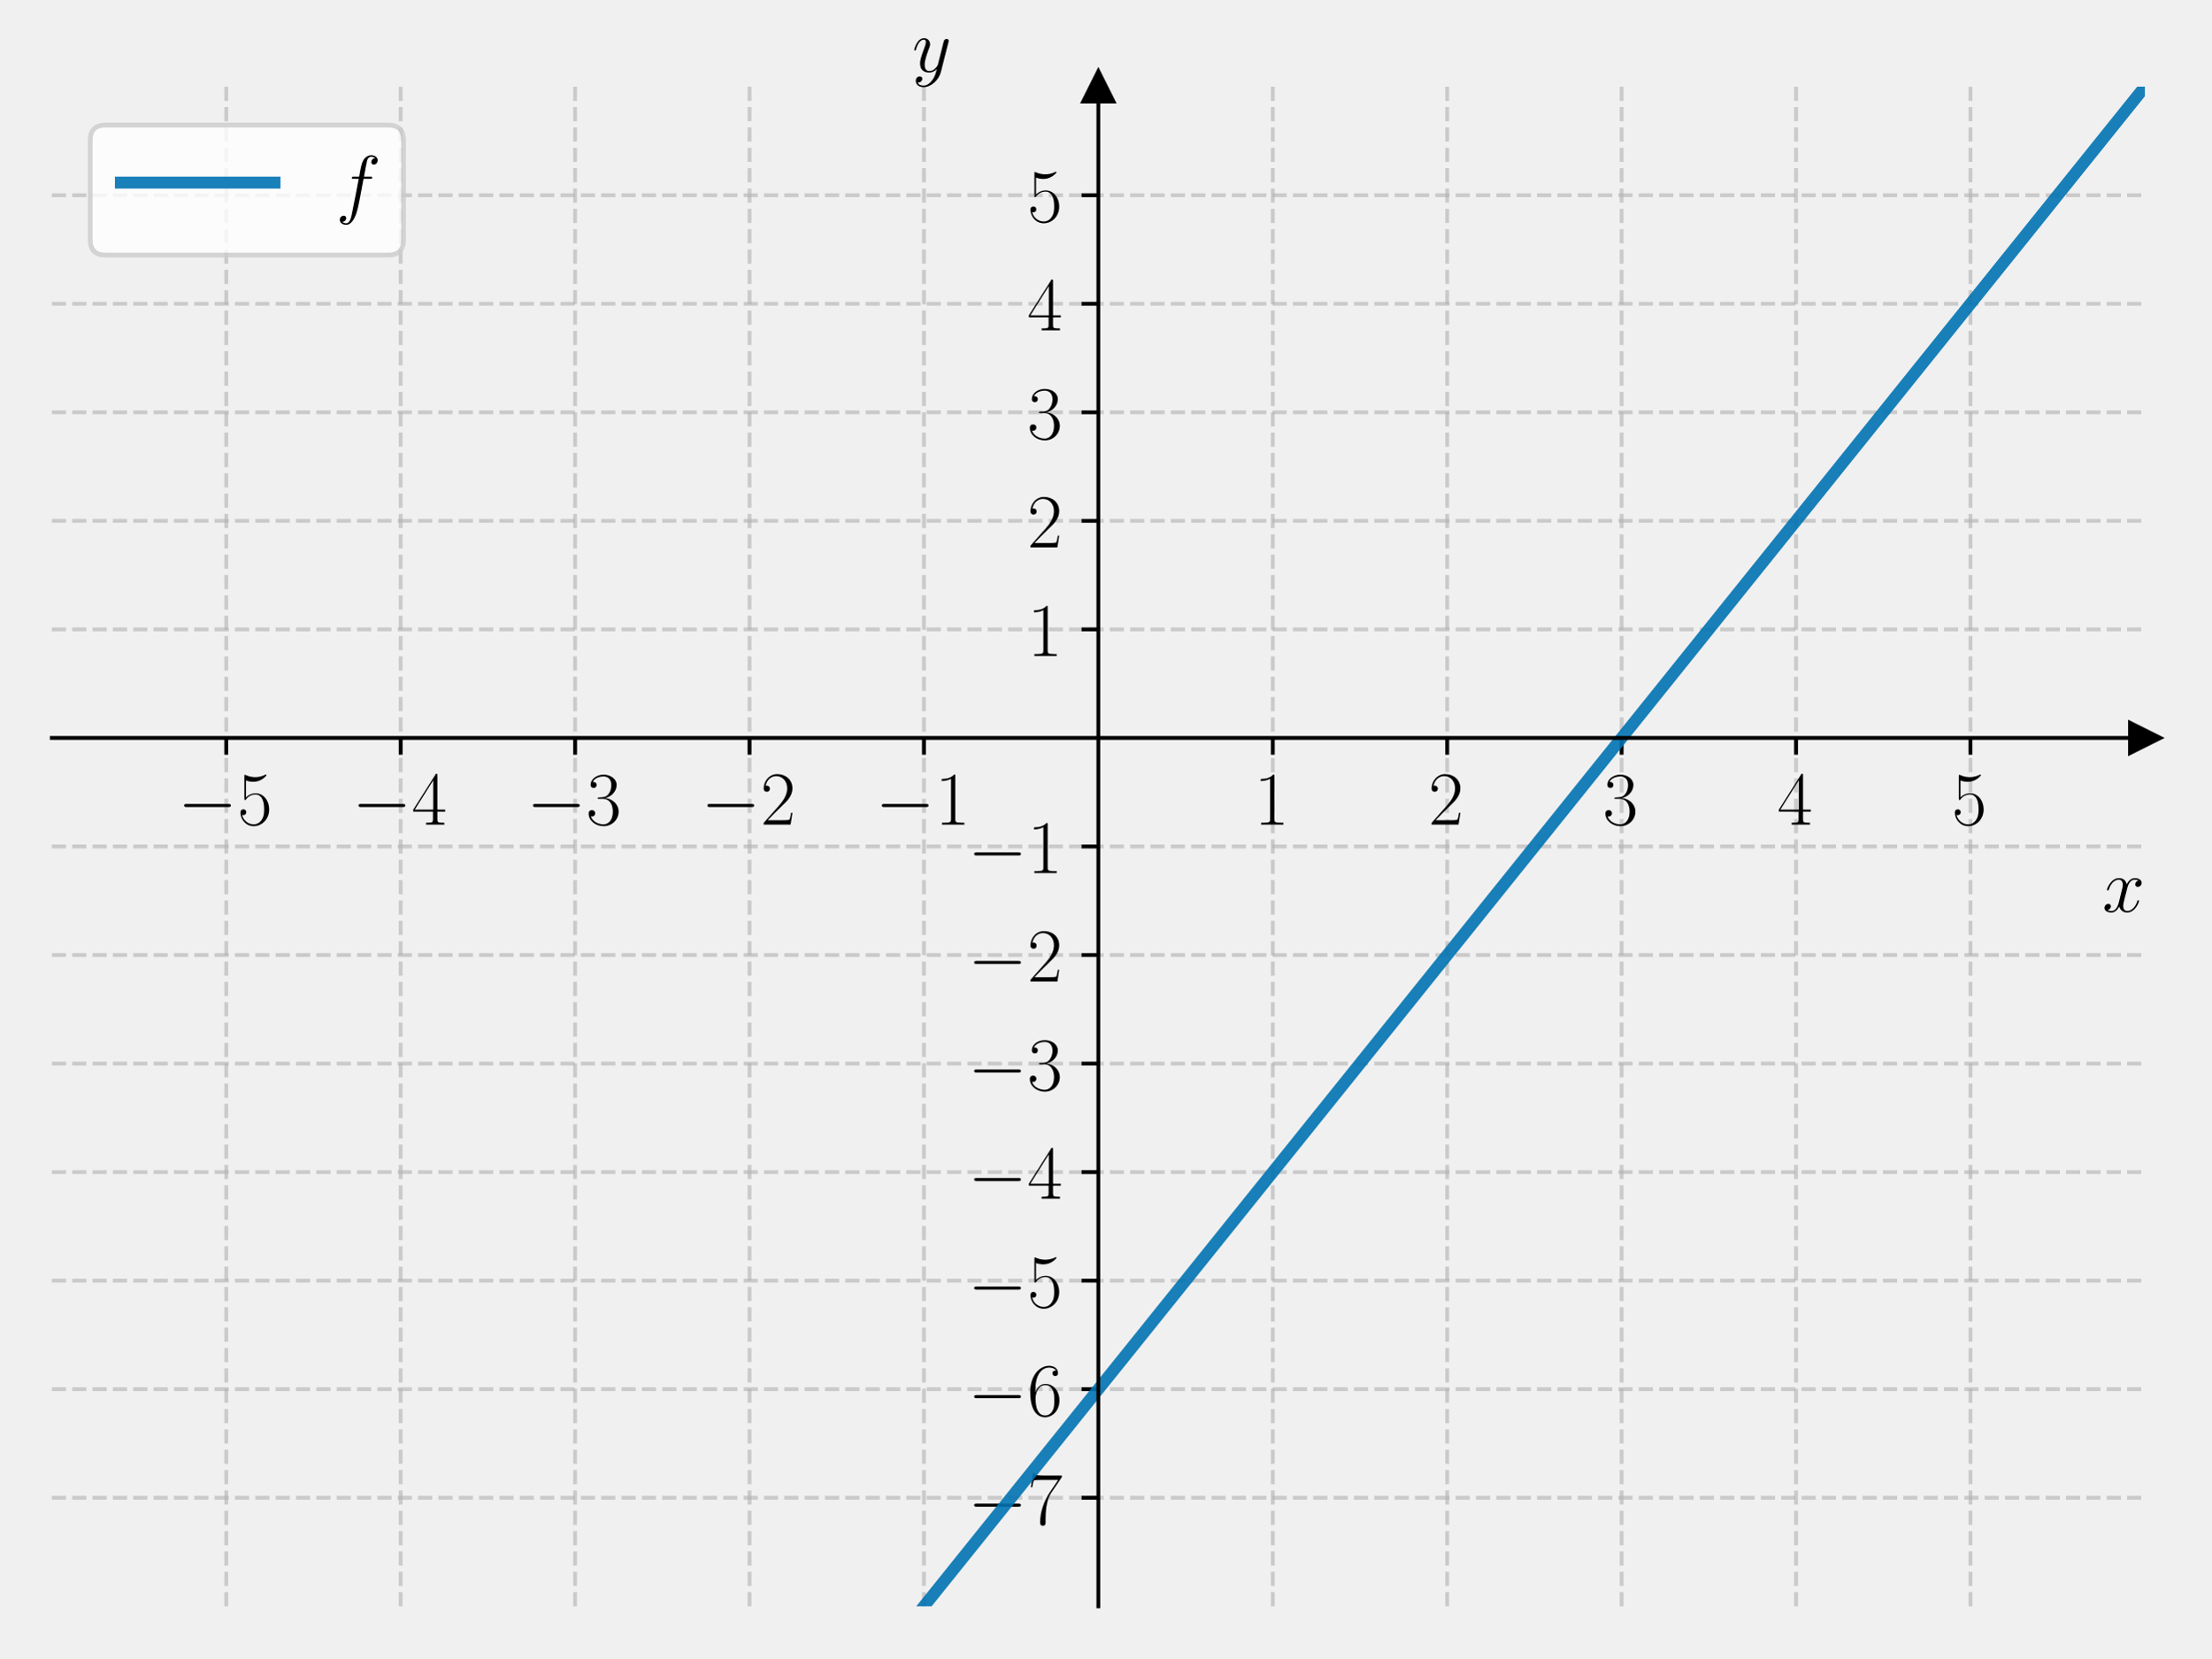
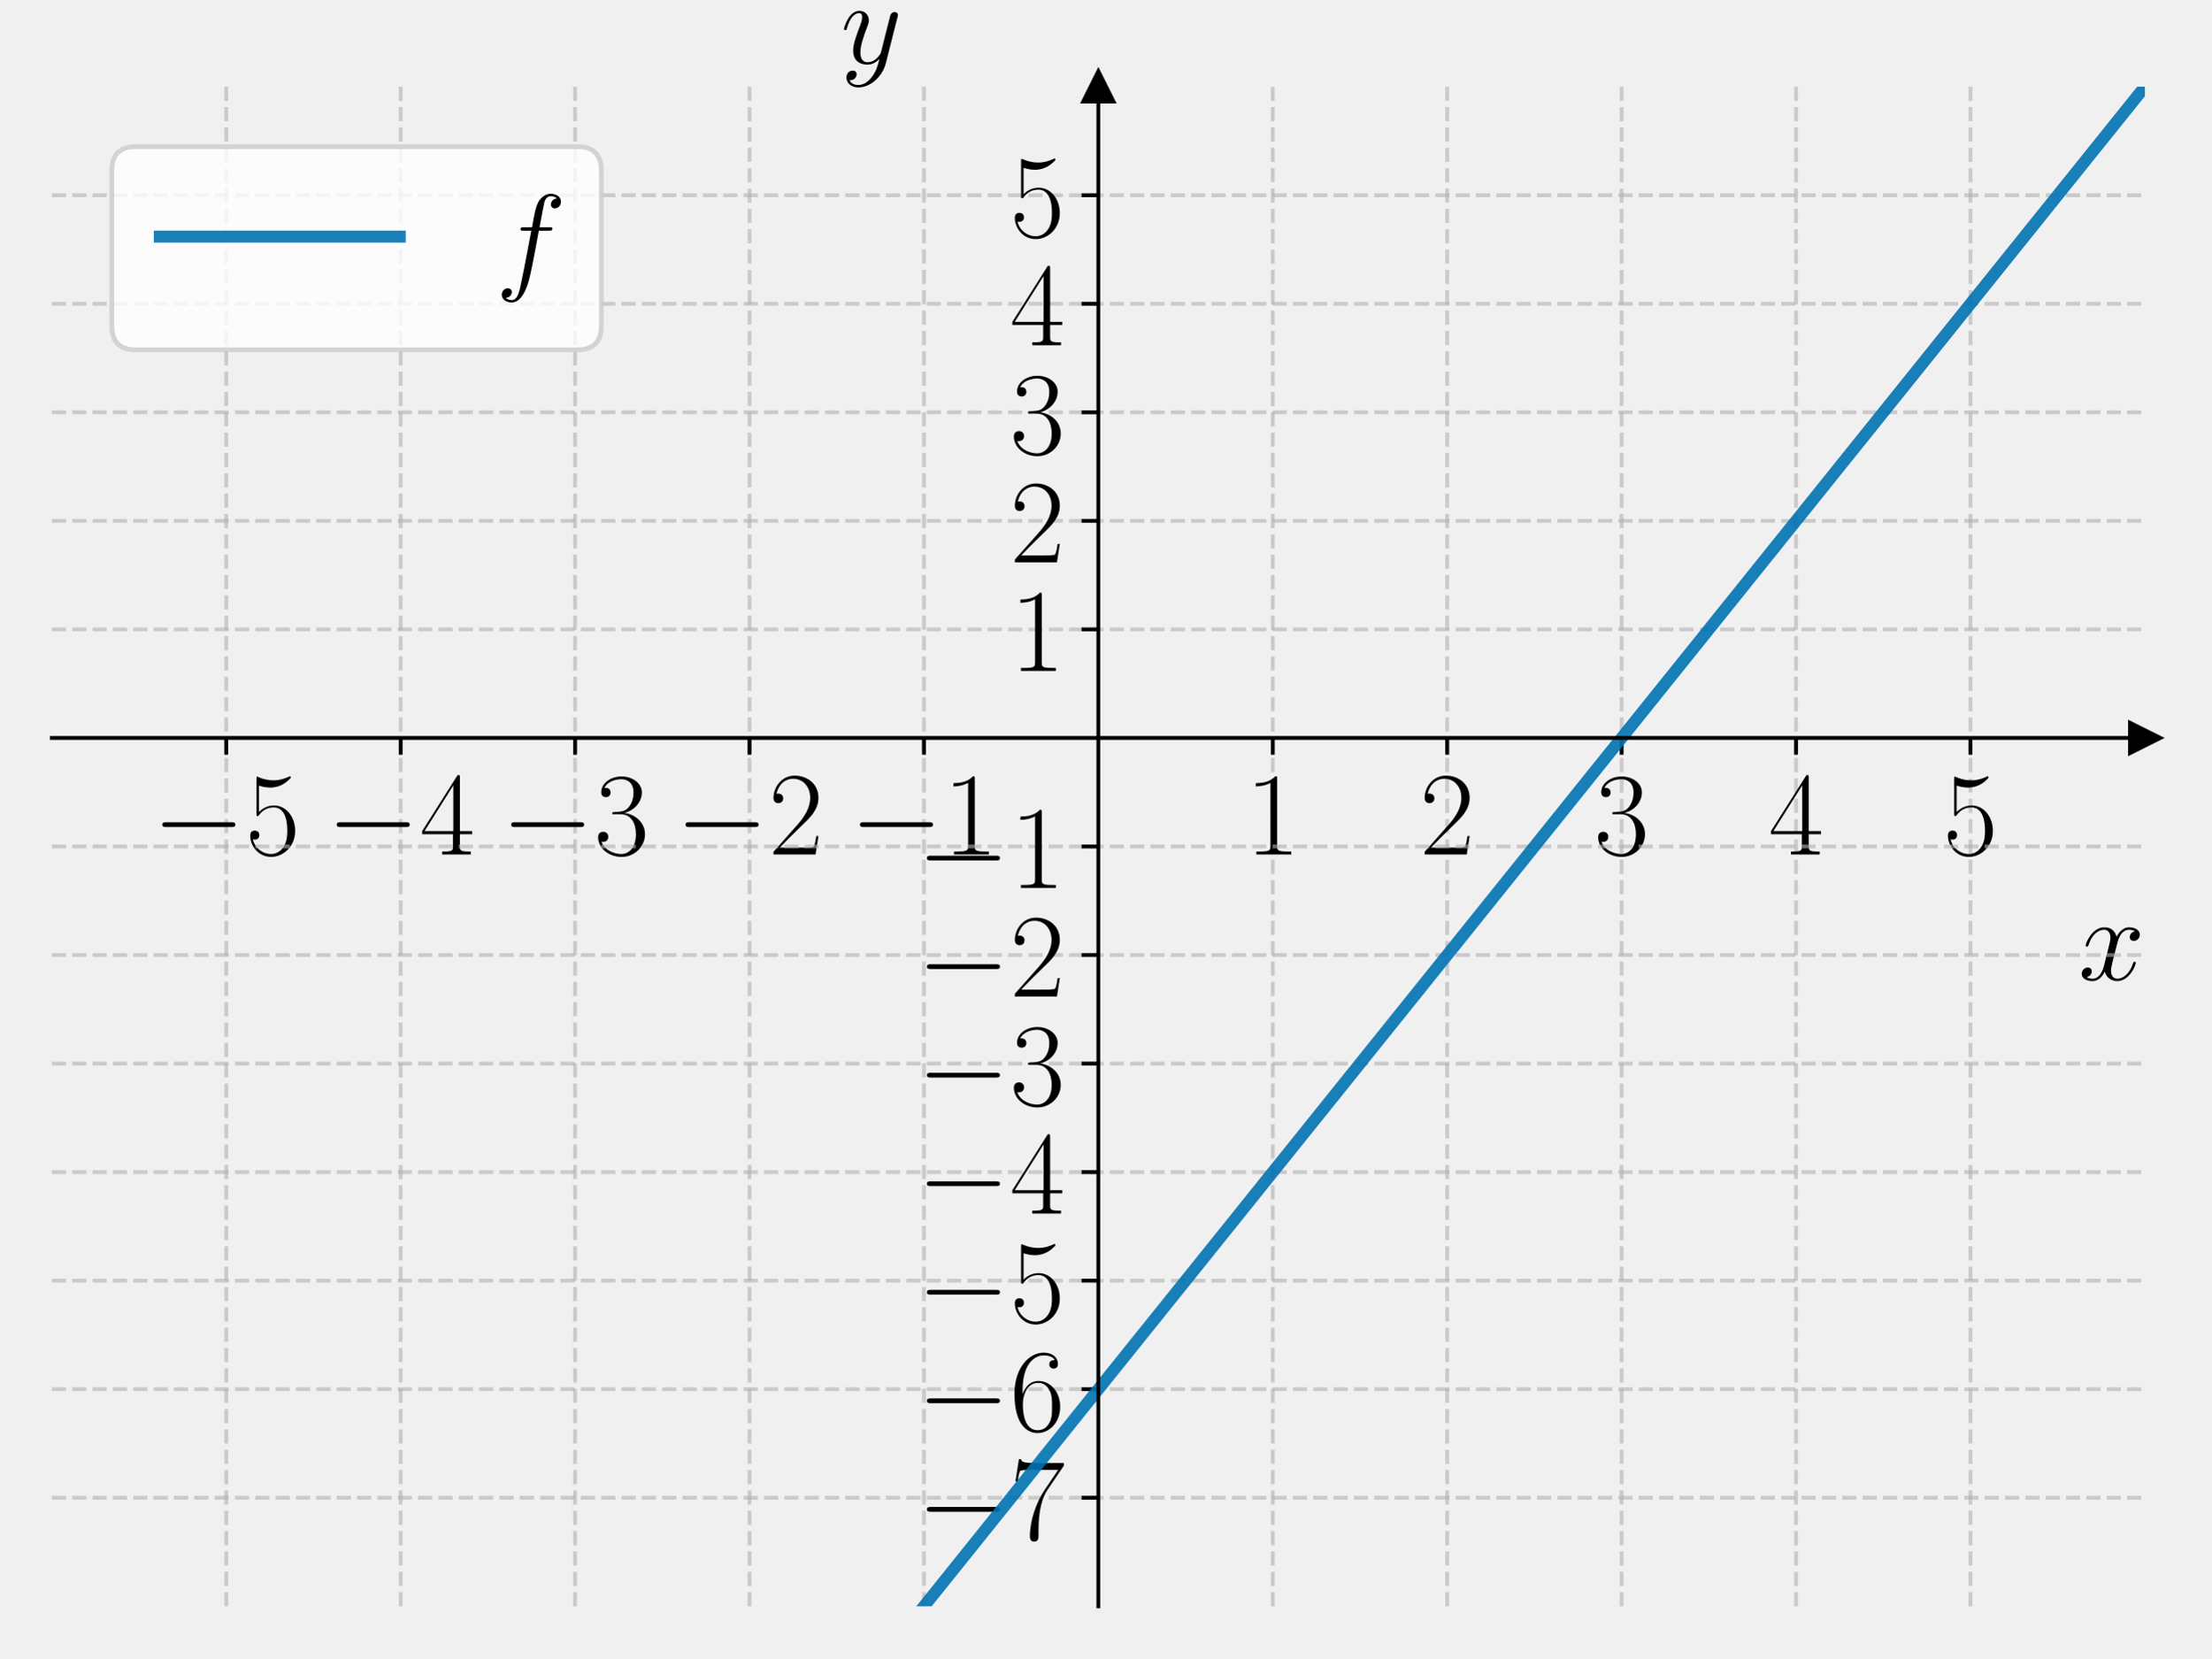
<svg xmlns="http://www.w3.org/2000/svg" xmlns:xlink="http://www.w3.org/1999/xlink" width="460.8pt" height="345.6pt" viewBox="0 0 460.8 345.6" version="1.1">
  <defs>
    <style type="text/css">*{stroke-linejoin: round; stroke-linecap: butt}</style>
  </defs>
  <g id="figure_1">
    <g id="patch_1">
      <path d="M 0 345.6  L 460.8 345.6  L 460.8 0  L 0 0  L 0 345.6  z " style="fill: none" />
    </g>
    <g id="axes_1">
      <g id="patch_2">
        <path d="M 10.8 334.8  L 447 334.8  L 447 18.065  L 10.8 18.065  L 10.8 334.8  z " style="fill: none" />
      </g>
      <g id="matplotlib.axis_1">
        <g id="xtick_1">
          <g id="line2d_1">
-             <path d="M 47.15 334.8  L 47.15 18.065  " clip-path="url(#p8442c8474b)" style="fill: none; stroke-dasharray: 2.96,1.28; stroke-dashoffset: 0; stroke: #b0b0b0; stroke-opacity: 0.6; stroke-width: 0.8" />
+             <path d="M 47.15 334.8  L 47.15 18.065  " clip-path="url(#p650fdc586d)" style="fill: none; stroke-dasharray: 2.96,1.28; stroke-dashoffset: 0; stroke: #b0b0b0; stroke-opacity: 0.6; stroke-width: 0.8" />
          </g>
          <g id="line2d_2">
            <defs>
-               <path id="m9a17052cb6" d="M 0 0  L 0 3.5  " style="stroke: #000000; stroke-width: 0.8" />
+               <path id="mad5b00e7fe" d="M 0 0  L 0 3.5  " style="stroke: #000000; stroke-width: 0.8" />
            </defs>
            <g>
-               <use xlink:href="#m9a17052cb6" x="47.15" y="153.808" style="stroke: #000000; stroke-width: 0.8" />
+               <use xlink:href="#mad5b00e7fe" x="47.15" y="153.808" style="stroke: #000000; stroke-width: 0.8" />
            </g>
          </g>
          <g id="text_1">
-             <g transform="translate(37.04901 171.8779) scale(0.16 -0.16)">
+             <g transform="translate(31.75276 178.1046) scale(0.25 -0.25)">
              <defs>
                <path id="CMSY10-0" d="M 4218 1472  C 4326 1472 4442 1472 4442 1600  C 4442 1728 4326 1728 4218 1728  L 755 1728  C 646 1728 531 1728 531 1600  C 531 1472 646 1472 755 1472  L 4218 1472  z " transform="scale(0.015625)" />
                <path id="CMR17-35" d="M 730 3692  C 794 3666 1056 3584 1325 3584  C 1920 3584 2246 3911 2432 4100  C 2432 4157 2432 4192 2394 4192  C 2387 4192 2374 4192 2323 4163  C 2099 4058 1837 3973 1517 3973  C 1325 3973 1037 3999 723 4139  C 653 4171 640 4171 634 4171  C 602 4171 595 4164 595 4037  L 595 2203  C 595 2089 595 2057 659 2057  C 691 2057 704 2070 736 2114  C 941 2401 1222 2522 1542 2522  C 1766 2522 2246 2382 2246 1289  C 2246 1085 2246 715 2054 421  C 1894 159 1645 25 1370 25  C 947 25 518 320 403 814  C 429 807 480 795 506 795  C 589 795 749 840 749 1038  C 749 1210 627 1280 506 1280  C 358 1280 262 1190 262 1011  C 262 454 704 -128 1382 -128  C 2042 -128 2669 440 2669 1264  C 2669 2030 2170 2624 1549 2624  C 1222 2624 947 2503 730 2274  L 730 3692  z " transform="scale(0.015625)" />
              </defs>
              <use xlink:href="#CMSY10-0" transform="scale(0.996264)" />
              <use xlink:href="#CMR17-35" transform="translate(77.48747 0) scale(0.996264)" />
            </g>
          </g>
        </g>
        <g id="xtick_2">
          <g id="line2d_3">
-             <path d="M 83.5 334.8  L 83.5 18.065  " clip-path="url(#p8442c8474b)" style="fill: none; stroke-dasharray: 2.96,1.28; stroke-dashoffset: 0; stroke: #b0b0b0; stroke-opacity: 0.6; stroke-width: 0.8" />
+             <path d="M 83.5 334.8  L 83.5 18.065  " clip-path="url(#p650fdc586d)" style="fill: none; stroke-dasharray: 2.96,1.28; stroke-dashoffset: 0; stroke: #b0b0b0; stroke-opacity: 0.6; stroke-width: 0.8" />
          </g>
          <g id="line2d_4">
            <g>
-               <use xlink:href="#m9a17052cb6" x="83.5" y="153.808" style="stroke: #000000; stroke-width: 0.8" />
+               <use xlink:href="#mad5b00e7fe" x="83.5" y="153.808" style="stroke: #000000; stroke-width: 0.8" />
            </g>
          </g>
          <g id="text_2">
-             <g transform="translate(73.39901 171.8779) scale(0.16 -0.16)">
+             <g transform="translate(68.10276 178.1046) scale(0.25 -0.25)">
              <defs>
                <path id="CMR17-34" d="M 2150 4122  C 2150 4256 2144 4256 2029 4256  L 128 1254  L 128 1088  L 1779 1088  L 1779 457  C 1779 224 1766 160 1318 160  L 1197 160  L 1197 0  C 1402 0 1747 0 1965 0  C 2182 0 2528 0 2733 0  L 2733 160  L 2611 160  C 2163 160 2150 224 2150 457  L 2150 1088  L 2803 1088  L 2803 1254  L 2150 1254  L 2150 4122  z M 1798 3703  L 1798 1254  L 256 1254  L 1798 3703  z " transform="scale(0.015625)" />
              </defs>
              <use xlink:href="#CMSY10-0" transform="scale(0.996264)" />
              <use xlink:href="#CMR17-34" transform="translate(77.48747 0) scale(0.996264)" />
            </g>
          </g>
        </g>
        <g id="xtick_3">
          <g id="line2d_5">
-             <path d="M 119.85 334.8  L 119.85 18.065  " clip-path="url(#p8442c8474b)" style="fill: none; stroke-dasharray: 2.96,1.28; stroke-dashoffset: 0; stroke: #b0b0b0; stroke-opacity: 0.6; stroke-width: 0.8" />
+             <path d="M 119.85 334.8  L 119.85 18.065  " clip-path="url(#p650fdc586d)" style="fill: none; stroke-dasharray: 2.96,1.28; stroke-dashoffset: 0; stroke: #b0b0b0; stroke-opacity: 0.6; stroke-width: 0.8" />
          </g>
          <g id="line2d_6">
            <g>
-               <use xlink:href="#m9a17052cb6" x="119.85" y="153.808" style="stroke: #000000; stroke-width: 0.8" />
+               <use xlink:href="#mad5b00e7fe" x="119.85" y="153.808" style="stroke: #000000; stroke-width: 0.8" />
            </g>
          </g>
          <g id="text_3">
-             <g transform="translate(109.749 171.8779) scale(0.16 -0.16)">
+             <g transform="translate(104.4528 178.1046) scale(0.25 -0.25)">
              <defs>
                <path id="CMR17-33" d="M 1414 2157  C 1984 2157 2234 1662 2234 1090  C 2234 320 1824 25 1453 25  C 1114 25 563 194 390 693  C 422 680 454 680 486 680  C 640 680 755 782 755 948  C 755 1133 614 1216 486 1216  C 378 1216 211 1165 211 926  C 211 335 787 -128 1466 -128  C 2176 -128 2720 430 2720 1085  C 2720 1707 2208 2157 1600 2227  C 2086 2328 2554 2756 2554 3329  C 2554 3820 2048 4179 1472 4179  C 890 4179 378 3829 378 3329  C 378 3110 544 3072 627 3072  C 762 3072 877 3155 877 3321  C 877 3486 762 3569 627 3569  C 602 3569 570 3569 544 3557  C 730 3959 1235 4032 1459 4032  C 1683 4032 2106 3925 2106 3320  C 2106 3143 2080 2828 1862 2550  C 1670 2304 1453 2304 1242 2284  C 1210 2284 1062 2269 1037 2269  C 992 2263 966 2257 966 2208  C 966 2163 973 2157 1101 2157  L 1414 2157  z " transform="scale(0.015625)" />
              </defs>
              <use xlink:href="#CMSY10-0" transform="scale(0.996264)" />
              <use xlink:href="#CMR17-33" transform="translate(77.48747 0) scale(0.996264)" />
            </g>
          </g>
        </g>
        <g id="xtick_4">
          <g id="line2d_7">
-             <path d="M 156.2 334.8  L 156.2 18.065  " clip-path="url(#p8442c8474b)" style="fill: none; stroke-dasharray: 2.96,1.28; stroke-dashoffset: 0; stroke: #b0b0b0; stroke-opacity: 0.6; stroke-width: 0.8" />
+             <path d="M 156.2 334.8  L 156.2 18.065  " clip-path="url(#p650fdc586d)" style="fill: none; stroke-dasharray: 2.96,1.28; stroke-dashoffset: 0; stroke: #b0b0b0; stroke-opacity: 0.6; stroke-width: 0.8" />
          </g>
          <g id="line2d_8">
            <g>
-               <use xlink:href="#m9a17052cb6" x="156.2" y="153.808" style="stroke: #000000; stroke-width: 0.8" />
+               <use xlink:href="#mad5b00e7fe" x="156.2" y="153.808" style="stroke: #000000; stroke-width: 0.8" />
            </g>
          </g>
          <g id="text_4">
-             <g transform="translate(146.099 171.8779) scale(0.16 -0.16)">
+             <g transform="translate(140.8028 178.1046) scale(0.25 -0.25)">
              <defs>
                <path id="CMR17-32" d="M 2669 989  L 2554 989  C 2490 536 2438 459 2413 420  C 2381 369 1920 369 1830 369  L 602 369  C 832 619 1280 1072 1824 1597  C 2214 1967 2669 2402 2669 3035  C 2669 3790 2067 4224 1395 4224  C 691 4224 262 3604 262 3030  C 262 2780 448 2748 525 2748  C 589 2748 781 2787 781 3010  C 781 3207 614 3264 525 3264  C 486 3264 448 3258 422 3245  C 544 3790 915 4058 1306 4058  C 1862 4058 2227 3617 2227 3035  C 2227 2479 1901 2000 1536 1584  L 262 146  L 262 0  L 2515 0  L 2669 989  z " transform="scale(0.015625)" />
              </defs>
              <use xlink:href="#CMSY10-0" transform="scale(0.996264)" />
              <use xlink:href="#CMR17-32" transform="translate(77.48747 0) scale(0.996264)" />
            </g>
          </g>
        </g>
        <g id="xtick_5">
          <g id="line2d_9">
-             <path d="M 192.55 334.8  L 192.55 18.065  " clip-path="url(#p8442c8474b)" style="fill: none; stroke-dasharray: 2.96,1.28; stroke-dashoffset: 0; stroke: #b0b0b0; stroke-opacity: 0.6; stroke-width: 0.8" />
+             <path d="M 192.55 334.8  L 192.55 18.065  " clip-path="url(#p650fdc586d)" style="fill: none; stroke-dasharray: 2.96,1.28; stroke-dashoffset: 0; stroke: #b0b0b0; stroke-opacity: 0.6; stroke-width: 0.8" />
          </g>
          <g id="line2d_10">
            <g>
-               <use xlink:href="#m9a17052cb6" x="192.55" y="153.808" style="stroke: #000000; stroke-width: 0.8" />
+               <use xlink:href="#mad5b00e7fe" x="192.55" y="153.808" style="stroke: #000000; stroke-width: 0.8" />
            </g>
          </g>
          <g id="text_5">
-             <g transform="translate(182.449 171.8779) scale(0.16 -0.16)">
+             <g transform="translate(177.1528 178.1046) scale(0.25 -0.25)">
              <defs>
                <path id="CMR17-31" d="M 1702 4058  C 1702 4192 1696 4192 1606 4192  C 1357 3916 979 3827 621 3827  C 602 3827 570 3827 563 3808  C 557 3795 557 3782 557 3648  C 755 3648 1088 3686 1344 3839  L 1344 461  C 1344 236 1331 160 781 160  L 589 160  L 589 0  C 896 0 1216 0 1523 0  C 1830 0 2150 0 2458 0  L 2458 160  L 2266 160  C 1715 160 1702 230 1702 458  L 1702 4058  z " transform="scale(0.015625)" />
              </defs>
              <use xlink:href="#CMSY10-0" transform="scale(0.996264)" />
              <use xlink:href="#CMR17-31" transform="translate(77.48747 0) scale(0.996264)" />
            </g>
          </g>
        </g>
        <g id="xtick_6">
          <g id="line2d_11">
-             <path d="M 265.25 334.8  L 265.25 18.065  " clip-path="url(#p8442c8474b)" style="fill: none; stroke-dasharray: 2.96,1.28; stroke-dashoffset: 0; stroke: #b0b0b0; stroke-opacity: 0.6; stroke-width: 0.8" />
+             <path d="M 265.25 334.8  L 265.25 18.065  " clip-path="url(#p650fdc586d)" style="fill: none; stroke-dasharray: 2.96,1.28; stroke-dashoffset: 0; stroke: #b0b0b0; stroke-opacity: 0.6; stroke-width: 0.8" />
          </g>
          <g id="line2d_12">
            <g>
-               <use xlink:href="#m9a17052cb6" x="265.25" y="153.808" style="stroke: #000000; stroke-width: 0.8" />
+               <use xlink:href="#mad5b00e7fe" x="265.25" y="153.808" style="stroke: #000000; stroke-width: 0.8" />
            </g>
          </g>
          <g id="text_6">
-             <g transform="translate(261.348 171.8779) scale(0.16 -0.16)">
+             <g transform="translate(259.5387 178.1046) scale(0.25 -0.25)">
              <use xlink:href="#CMR17-31" transform="scale(0.996264)" />
            </g>
          </g>
        </g>
        <g id="xtick_7">
          <g id="line2d_13">
-             <path d="M 301.6 334.8  L 301.6 18.065  " clip-path="url(#p8442c8474b)" style="fill: none; stroke-dasharray: 2.96,1.28; stroke-dashoffset: 0; stroke: #b0b0b0; stroke-opacity: 0.6; stroke-width: 0.8" />
+             <path d="M 301.6 334.8  L 301.6 18.065  " clip-path="url(#p650fdc586d)" style="fill: none; stroke-dasharray: 2.96,1.28; stroke-dashoffset: 0; stroke: #b0b0b0; stroke-opacity: 0.6; stroke-width: 0.8" />
          </g>
          <g id="line2d_14">
            <g>
-               <use xlink:href="#m9a17052cb6" x="301.6" y="153.808" style="stroke: #000000; stroke-width: 0.8" />
+               <use xlink:href="#mad5b00e7fe" x="301.6" y="153.808" style="stroke: #000000; stroke-width: 0.8" />
            </g>
          </g>
          <g id="text_7">
-             <g transform="translate(297.698 171.8779) scale(0.16 -0.16)">
+             <g transform="translate(295.8887 178.1046) scale(0.25 -0.25)">
              <use xlink:href="#CMR17-32" transform="scale(0.996264)" />
            </g>
          </g>
        </g>
        <g id="xtick_8">
          <g id="line2d_15">
-             <path d="M 337.95 334.8  L 337.95 18.065  " clip-path="url(#p8442c8474b)" style="fill: none; stroke-dasharray: 2.96,1.28; stroke-dashoffset: 0; stroke: #b0b0b0; stroke-opacity: 0.6; stroke-width: 0.8" />
+             <path d="M 337.95 334.8  L 337.95 18.065  " clip-path="url(#p650fdc586d)" style="fill: none; stroke-dasharray: 2.96,1.28; stroke-dashoffset: 0; stroke: #b0b0b0; stroke-opacity: 0.6; stroke-width: 0.8" />
          </g>
          <g id="line2d_16">
            <g>
-               <use xlink:href="#m9a17052cb6" x="337.95" y="153.808" style="stroke: #000000; stroke-width: 0.8" />
+               <use xlink:href="#mad5b00e7fe" x="337.95" y="153.808" style="stroke: #000000; stroke-width: 0.8" />
            </g>
          </g>
          <g id="text_8">
-             <g transform="translate(334.048 171.8779) scale(0.16 -0.16)">
+             <g transform="translate(332.2387 178.1046) scale(0.25 -0.25)">
              <use xlink:href="#CMR17-33" transform="scale(0.996264)" />
            </g>
          </g>
        </g>
        <g id="xtick_9">
          <g id="line2d_17">
-             <path d="M 374.3 334.8  L 374.3 18.065  " clip-path="url(#p8442c8474b)" style="fill: none; stroke-dasharray: 2.96,1.28; stroke-dashoffset: 0; stroke: #b0b0b0; stroke-opacity: 0.6; stroke-width: 0.8" />
+             <path d="M 374.3 334.8  L 374.3 18.065  " clip-path="url(#p650fdc586d)" style="fill: none; stroke-dasharray: 2.96,1.28; stroke-dashoffset: 0; stroke: #b0b0b0; stroke-opacity: 0.6; stroke-width: 0.8" />
          </g>
          <g id="line2d_18">
            <g>
-               <use xlink:href="#m9a17052cb6" x="374.3" y="153.808" style="stroke: #000000; stroke-width: 0.8" />
+               <use xlink:href="#mad5b00e7fe" x="374.3" y="153.808" style="stroke: #000000; stroke-width: 0.8" />
            </g>
          </g>
          <g id="text_9">
-             <g transform="translate(370.398 171.8779) scale(0.16 -0.16)">
+             <g transform="translate(368.5887 178.1046) scale(0.25 -0.25)">
              <use xlink:href="#CMR17-34" transform="scale(0.996264)" />
            </g>
          </g>
        </g>
        <g id="xtick_10">
          <g id="line2d_19">
-             <path d="M 410.65 334.8  L 410.65 18.065  " clip-path="url(#p8442c8474b)" style="fill: none; stroke-dasharray: 2.96,1.28; stroke-dashoffset: 0; stroke: #b0b0b0; stroke-opacity: 0.6; stroke-width: 0.8" />
+             <path d="M 410.65 334.8  L 410.65 18.065  " clip-path="url(#p650fdc586d)" style="fill: none; stroke-dasharray: 2.96,1.28; stroke-dashoffset: 0; stroke: #b0b0b0; stroke-opacity: 0.6; stroke-width: 0.8" />
          </g>
          <g id="line2d_20">
            <g>
-               <use xlink:href="#m9a17052cb6" x="410.65" y="153.808" style="stroke: #000000; stroke-width: 0.8" />
+               <use xlink:href="#mad5b00e7fe" x="410.65" y="153.808" style="stroke: #000000; stroke-width: 0.8" />
            </g>
          </g>
          <g id="text_10">
-             <g transform="translate(406.748 171.8779) scale(0.16 -0.16)">
+             <g transform="translate(404.9387 178.1046) scale(0.25 -0.25)">
              <use xlink:href="#CMR17-35" transform="scale(0.996264)" />
            </g>
          </g>
        </g>
        <g id="text_11">
-           <g transform="translate(438.1306 190.047) scale(0.16 -0.16)">
+           <g transform="translate(433.1415 204.2453) scale(0.25 -0.25)">
            <defs>
              <path id="CMMI12-78" d="M 3034 2606  C 2829 2567 2752 2414 2752 2293  C 2752 2139 2874 2088 2963 2088  C 3155 2088 3290 2254 3290 2427  C 3290 2695 2982 2816 2714 2816  C 2323 2816 2106 2433 2048 2312  C 1901 2816 1504 2816 1389 2816  C 736 2816 390 1980 390 1839  C 390 1814 416 1782 461 1782  C 512 1782 525 1820 538 1846  C 755 2555 1184 2689 1370 2689  C 1658 2689 1715 2420 1715 2267  C 1715 2127 1677 1980 1600 1673  L 1382 798  C 1286 415 1101 64 762 64  C 730 64 570 64 435 147  C 666 192 717 383 717 460  C 717 588 621 664 499 664  C 346 664 179 530 179 326  C 179 57 480 -64 755 -64  C 1062 -64 1280 179 1414 441  C 1517 64 1837 -64 2074 -64  C 2726 -64 3072 773 3072 913  C 3072 945 3046 971 3008 971  C 2950 971 2944 939 2925 888  C 2752 326 2381 64 2093 64  C 1869 64 1747 230 1747 492  C 1747 632 1773 734 1875 1156  L 2099 2024  C 2195 2408 2413 2689 2707 2689  C 2720 2689 2899 2689 3034 2606  z " transform="scale(0.015625)" />
            </defs>
            <use xlink:href="#CMMI12-78" transform="scale(0.996264)" />
          </g>
        </g>
      </g>
      <g id="matplotlib.axis_2">
        <g id="ytick_1">
          <g id="line2d_21">
-             <path d="M 10.8 312.176  L 447 312.176  " clip-path="url(#p8442c8474b)" style="fill: none; stroke-dasharray: 2.96,1.28; stroke-dashoffset: 0; stroke: #b0b0b0; stroke-opacity: 0.6; stroke-width: 0.8" />
+             <path d="M 10.8 312.176  L 447 312.176  " clip-path="url(#p650fdc586d)" style="fill: none; stroke-dasharray: 2.96,1.28; stroke-dashoffset: 0; stroke: #b0b0b0; stroke-opacity: 0.6; stroke-width: 0.8" />
          </g>
          <g id="line2d_22">
            <defs>
-               <path id="m356d72045c" d="M 0 0  L -3.5 0  " style="stroke: #000000; stroke-width: 0.8" />
+               <path id="mb9f99e4d78" d="M 0 0  L -3.5 0  " style="stroke: #000000; stroke-width: 0.8" />
            </defs>
            <g>
-               <use xlink:href="#m356d72045c" x="228.9" y="312.176" style="stroke: #000000; stroke-width: 0.8" />
+               <use xlink:href="#mb9f99e4d78" x="228.9" y="312.176" style="stroke: #000000; stroke-width: 0.8" />
            </g>
          </g>
          <g id="text_12">
-             <g transform="translate(201.698 317.7108) scale(0.16 -0.16)">
+             <g transform="translate(191.1055 320.8242) scale(0.25 -0.25)">
              <defs>
                <path id="CMR17-37" d="M 2886 3941  L 2886 4081  L 1382 4081  C 634 4081 621 4165 595 4288  L 480 4288  L 294 3094  L 410 3094  C 429 3215 474 3540 550 3661  C 589 3712 1062 3712 1171 3712  L 2579 3712  L 1869 2661  C 1395 1954 1069 999 1069 165  C 1069 89 1069 -128 1299 -128  C 1530 -128 1530 89 1530 171  L 1530 465  C 1530 1508 1709 2196 2003 2636  L 2886 3941  z " transform="scale(0.015625)" />
              </defs>
              <use xlink:href="#CMSY10-0" transform="scale(0.996264)" />
              <use xlink:href="#CMR17-37" transform="translate(77.48747 0) scale(0.996264)" />
            </g>
          </g>
        </g>
        <g id="ytick_2">
          <g id="line2d_23">
-             <path d="M 10.8 289.552  L 447 289.552  " clip-path="url(#p8442c8474b)" style="fill: none; stroke-dasharray: 2.96,1.28; stroke-dashoffset: 0; stroke: #b0b0b0; stroke-opacity: 0.6; stroke-width: 0.8" />
+             <path d="M 10.8 289.552  L 447 289.552  " clip-path="url(#p650fdc586d)" style="fill: none; stroke-dasharray: 2.96,1.28; stroke-dashoffset: 0; stroke: #b0b0b0; stroke-opacity: 0.6; stroke-width: 0.8" />
          </g>
          <g id="line2d_24">
            <g>
-               <use xlink:href="#m356d72045c" x="228.9" y="289.552" style="stroke: #000000; stroke-width: 0.8" />
+               <use xlink:href="#mb9f99e4d78" x="228.9" y="289.552" style="stroke: #000000; stroke-width: 0.8" />
            </g>
          </g>
          <g id="text_13">
-             <g transform="translate(201.698 295.0869) scale(0.16 -0.16)">
+             <g transform="translate(191.1055 298.2002) scale(0.25 -0.25)">
              <defs>
                <path id="CMR17-36" d="M 678 2176  C 678 3690 1395 4032 1811 4032  C 1946 4032 2272 4009 2400 3776  C 2298 3776 2106 3776 2106 3553  C 2106 3381 2246 3323 2336 3323  C 2394 3323 2566 3348 2566 3560  C 2566 3954 2246 4179 1805 4179  C 1043 4179 243 3390 243 1984  C 243 253 966 -128 1478 -128  C 2099 -128 2688 427 2688 1283  C 2688 2081 2170 2662 1517 2662  C 1126 2662 838 2407 678 1960  L 678 2176  z M 1478 25  C 691 25 691 1200 691 1436  C 691 1896 909 2560 1504 2560  C 1613 2560 1926 2560 2138 2120  C 2253 1870 2253 1609 2253 1289  C 2253 944 2253 690 2118 434  C 1978 171 1773 25 1478 25  z " transform="scale(0.015625)" />
              </defs>
              <use xlink:href="#CMSY10-0" transform="scale(0.996264)" />
              <use xlink:href="#CMR17-36" transform="translate(77.48747 0) scale(0.996264)" />
            </g>
          </g>
        </g>
        <g id="ytick_3">
          <g id="line2d_25">
-             <path d="M 10.8 266.928  L 447 266.928  " clip-path="url(#p8442c8474b)" style="fill: none; stroke-dasharray: 2.96,1.28; stroke-dashoffset: 0; stroke: #b0b0b0; stroke-opacity: 0.6; stroke-width: 0.8" />
+             <path d="M 10.8 266.928  L 447 266.928  " clip-path="url(#p650fdc586d)" style="fill: none; stroke-dasharray: 2.96,1.28; stroke-dashoffset: 0; stroke: #b0b0b0; stroke-opacity: 0.6; stroke-width: 0.8" />
          </g>
          <g id="line2d_26">
            <g>
-               <use xlink:href="#m356d72045c" x="228.9" y="266.928" style="stroke: #000000; stroke-width: 0.8" />
+               <use xlink:href="#mb9f99e4d78" x="228.9" y="266.928" style="stroke: #000000; stroke-width: 0.8" />
            </g>
          </g>
          <g id="text_14">
-             <g transform="translate(201.698 272.4629) scale(0.16 -0.16)">
+             <g transform="translate(191.1055 275.5762) scale(0.25 -0.25)">
              <use xlink:href="#CMSY10-0" transform="scale(0.996264)" />
              <use xlink:href="#CMR17-35" transform="translate(77.48747 0) scale(0.996264)" />
            </g>
          </g>
        </g>
        <g id="ytick_4">
          <g id="line2d_27">
-             <path d="M 10.8 244.304  L 447 244.304  " clip-path="url(#p8442c8474b)" style="fill: none; stroke-dasharray: 2.96,1.28; stroke-dashoffset: 0; stroke: #b0b0b0; stroke-opacity: 0.6; stroke-width: 0.8" />
+             <path d="M 10.8 244.304  L 447 244.304  " clip-path="url(#p650fdc586d)" style="fill: none; stroke-dasharray: 2.96,1.28; stroke-dashoffset: 0; stroke: #b0b0b0; stroke-opacity: 0.6; stroke-width: 0.8" />
          </g>
          <g id="line2d_28">
            <g>
-               <use xlink:href="#m356d72045c" x="228.9" y="244.304" style="stroke: #000000; stroke-width: 0.8" />
+               <use xlink:href="#mb9f99e4d78" x="228.9" y="244.304" style="stroke: #000000; stroke-width: 0.8" />
            </g>
          </g>
          <g id="text_15">
-             <g transform="translate(201.698 249.8389) scale(0.16 -0.16)">
+             <g transform="translate(191.1055 252.9523) scale(0.25 -0.25)">
              <use xlink:href="#CMSY10-0" transform="scale(0.996264)" />
              <use xlink:href="#CMR17-34" transform="translate(77.48747 0) scale(0.996264)" />
            </g>
          </g>
        </g>
        <g id="ytick_5">
          <g id="line2d_29">
-             <path d="M 10.8 221.68  L 447 221.68  " clip-path="url(#p8442c8474b)" style="fill: none; stroke-dasharray: 2.96,1.28; stroke-dashoffset: 0; stroke: #b0b0b0; stroke-opacity: 0.6; stroke-width: 0.8" />
+             <path d="M 10.8 221.68  L 447 221.68  " clip-path="url(#p650fdc586d)" style="fill: none; stroke-dasharray: 2.96,1.28; stroke-dashoffset: 0; stroke: #b0b0b0; stroke-opacity: 0.6; stroke-width: 0.8" />
          </g>
          <g id="line2d_30">
            <g>
-               <use xlink:href="#m356d72045c" x="228.9" y="221.68" style="stroke: #000000; stroke-width: 0.8" />
+               <use xlink:href="#mb9f99e4d78" x="228.9" y="221.68" style="stroke: #000000; stroke-width: 0.8" />
            </g>
          </g>
          <g id="text_16">
-             <g transform="translate(201.698 227.215) scale(0.16 -0.16)">
+             <g transform="translate(191.1055 230.3283) scale(0.25 -0.25)">
              <use xlink:href="#CMSY10-0" transform="scale(0.996264)" />
              <use xlink:href="#CMR17-33" transform="translate(77.48747 0) scale(0.996264)" />
            </g>
          </g>
        </g>
        <g id="ytick_6">
          <g id="line2d_31">
-             <path d="M 10.8 199.056  L 447 199.056  " clip-path="url(#p8442c8474b)" style="fill: none; stroke-dasharray: 2.96,1.28; stroke-dashoffset: 0; stroke: #b0b0b0; stroke-opacity: 0.6; stroke-width: 0.8" />
+             <path d="M 10.8 199.056  L 447 199.056  " clip-path="url(#p650fdc586d)" style="fill: none; stroke-dasharray: 2.96,1.28; stroke-dashoffset: 0; stroke: #b0b0b0; stroke-opacity: 0.6; stroke-width: 0.8" />
          </g>
          <g id="line2d_32">
            <g>
-               <use xlink:href="#m356d72045c" x="228.9" y="199.056" style="stroke: #000000; stroke-width: 0.8" />
+               <use xlink:href="#mb9f99e4d78" x="228.9" y="199.056" style="stroke: #000000; stroke-width: 0.8" />
            </g>
          </g>
          <g id="text_17">
-             <g transform="translate(201.698 204.591) scale(0.16 -0.16)">
+             <g transform="translate(191.1055 207.7044) scale(0.25 -0.25)">
              <use xlink:href="#CMSY10-0" transform="scale(0.996264)" />
              <use xlink:href="#CMR17-32" transform="translate(77.48747 0) scale(0.996264)" />
            </g>
          </g>
        </g>
        <g id="ytick_7">
          <g id="line2d_33">
-             <path d="M 10.8 176.432  L 447 176.432  " clip-path="url(#p8442c8474b)" style="fill: none; stroke-dasharray: 2.96,1.28; stroke-dashoffset: 0; stroke: #b0b0b0; stroke-opacity: 0.6; stroke-width: 0.8" />
+             <path d="M 10.8 176.432  L 447 176.432  " clip-path="url(#p650fdc586d)" style="fill: none; stroke-dasharray: 2.96,1.28; stroke-dashoffset: 0; stroke: #b0b0b0; stroke-opacity: 0.6; stroke-width: 0.8" />
          </g>
          <g id="line2d_34">
            <g>
-               <use xlink:href="#m356d72045c" x="228.9" y="176.432" style="stroke: #000000; stroke-width: 0.8" />
+               <use xlink:href="#mb9f99e4d78" x="228.9" y="176.432" style="stroke: #000000; stroke-width: 0.8" />
            </g>
          </g>
          <g id="text_18">
-             <g transform="translate(201.698 181.9671) scale(0.16 -0.16)">
+             <g transform="translate(191.1055 185.0804) scale(0.25 -0.25)">
              <use xlink:href="#CMSY10-0" transform="scale(0.996264)" />
              <use xlink:href="#CMR17-31" transform="translate(77.48747 0) scale(0.996264)" />
            </g>
          </g>
        </g>
        <g id="ytick_8">
          <g id="line2d_35">
-             <path d="M 10.8 131.184  L 447 131.184  " clip-path="url(#p8442c8474b)" style="fill: none; stroke-dasharray: 2.96,1.28; stroke-dashoffset: 0; stroke: #b0b0b0; stroke-opacity: 0.6; stroke-width: 0.8" />
+             <path d="M 10.8 131.184  L 447 131.184  " clip-path="url(#p650fdc586d)" style="fill: none; stroke-dasharray: 2.96,1.28; stroke-dashoffset: 0; stroke: #b0b0b0; stroke-opacity: 0.6; stroke-width: 0.8" />
          </g>
          <g id="line2d_36">
            <g>
-               <use xlink:href="#m356d72045c" x="228.9" y="131.184" style="stroke: #000000; stroke-width: 0.8" />
+               <use xlink:href="#mb9f99e4d78" x="228.9" y="131.184" style="stroke: #000000; stroke-width: 0.8" />
            </g>
          </g>
          <g id="text_19">
-             <g transform="translate(214.096 136.7191) scale(0.16 -0.16)">
+             <g transform="translate(210.4774 139.8325) scale(0.25 -0.25)">
              <use xlink:href="#CMR17-31" transform="scale(0.996264)" />
            </g>
          </g>
        </g>
        <g id="ytick_9">
          <g id="line2d_37">
-             <path d="M 10.8 108.56  L 447 108.56  " clip-path="url(#p8442c8474b)" style="fill: none; stroke-dasharray: 2.96,1.28; stroke-dashoffset: 0; stroke: #b0b0b0; stroke-opacity: 0.6; stroke-width: 0.8" />
+             <path d="M 10.8 108.56  L 447 108.56  " clip-path="url(#p650fdc586d)" style="fill: none; stroke-dasharray: 2.96,1.28; stroke-dashoffset: 0; stroke: #b0b0b0; stroke-opacity: 0.6; stroke-width: 0.8" />
          </g>
          <g id="line2d_38">
            <g>
-               <use xlink:href="#m356d72045c" x="228.9" y="108.56" style="stroke: #000000; stroke-width: 0.8" />
+               <use xlink:href="#mb9f99e4d78" x="228.9" y="108.56" style="stroke: #000000; stroke-width: 0.8" />
            </g>
          </g>
          <g id="text_20">
-             <g transform="translate(214.096 114.0952) scale(0.16 -0.16)">
+             <g transform="translate(210.4774 117.2085) scale(0.25 -0.25)">
              <use xlink:href="#CMR17-32" transform="scale(0.996264)" />
            </g>
          </g>
        </g>
        <g id="ytick_10">
          <g id="line2d_39">
-             <path d="M 10.8 85.936  L 447 85.936  " clip-path="url(#p8442c8474b)" style="fill: none; stroke-dasharray: 2.96,1.28; stroke-dashoffset: 0; stroke: #b0b0b0; stroke-opacity: 0.6; stroke-width: 0.8" />
+             <path d="M 10.8 85.936  L 447 85.936  " clip-path="url(#p650fdc586d)" style="fill: none; stroke-dasharray: 2.96,1.28; stroke-dashoffset: 0; stroke: #b0b0b0; stroke-opacity: 0.6; stroke-width: 0.8" />
          </g>
          <g id="line2d_40">
            <g>
-               <use xlink:href="#m356d72045c" x="228.9" y="85.936" style="stroke: #000000; stroke-width: 0.8" />
+               <use xlink:href="#mb9f99e4d78" x="228.9" y="85.936" style="stroke: #000000; stroke-width: 0.8" />
            </g>
          </g>
          <g id="text_21">
-             <g transform="translate(214.096 91.47121) scale(0.16 -0.16)">
+             <g transform="translate(210.4774 94.58455) scale(0.25 -0.25)">
              <use xlink:href="#CMR17-33" transform="scale(0.996264)" />
            </g>
          </g>
        </g>
        <g id="ytick_11">
          <g id="line2d_41">
-             <path d="M 10.8 63.312  L 447 63.312  " clip-path="url(#p8442c8474b)" style="fill: none; stroke-dasharray: 2.96,1.28; stroke-dashoffset: 0; stroke: #b0b0b0; stroke-opacity: 0.6; stroke-width: 0.8" />
+             <path d="M 10.8 63.312  L 447 63.312  " clip-path="url(#p650fdc586d)" style="fill: none; stroke-dasharray: 2.96,1.28; stroke-dashoffset: 0; stroke: #b0b0b0; stroke-opacity: 0.6; stroke-width: 0.8" />
          </g>
          <g id="line2d_42">
            <g>
-               <use xlink:href="#m356d72045c" x="228.9" y="63.312" style="stroke: #000000; stroke-width: 0.8" />
+               <use xlink:href="#mb9f99e4d78" x="228.9" y="63.312" style="stroke: #000000; stroke-width: 0.8" />
            </g>
          </g>
          <g id="text_22">
-             <g transform="translate(214.096 68.84725) scale(0.16 -0.16)">
+             <g transform="translate(210.4774 71.96058) scale(0.25 -0.25)">
              <use xlink:href="#CMR17-34" transform="scale(0.996264)" />
            </g>
          </g>
        </g>
        <g id="ytick_12">
          <g id="line2d_43">
-             <path d="M 10.8 40.688  L 447 40.688  " clip-path="url(#p8442c8474b)" style="fill: none; stroke-dasharray: 2.96,1.28; stroke-dashoffset: 0; stroke: #b0b0b0; stroke-opacity: 0.6; stroke-width: 0.8" />
+             <path d="M 10.8 40.688  L 447 40.688  " clip-path="url(#p650fdc586d)" style="fill: none; stroke-dasharray: 2.96,1.28; stroke-dashoffset: 0; stroke: #b0b0b0; stroke-opacity: 0.6; stroke-width: 0.8" />
          </g>
          <g id="line2d_44">
            <g>
-               <use xlink:href="#m356d72045c" x="228.9" y="40.688" style="stroke: #000000; stroke-width: 0.8" />
+               <use xlink:href="#mb9f99e4d78" x="228.9" y="40.688" style="stroke: #000000; stroke-width: 0.8" />
            </g>
          </g>
          <g id="text_23">
-             <g transform="translate(214.096 46.22329) scale(0.16 -0.16)">
+             <g transform="translate(210.4774 49.33662) scale(0.25 -0.25)">
              <use xlink:href="#CMR17-35" transform="scale(0.996264)" />
            </g>
          </g>
        </g>
        <g id="text_24">
-           <g transform="translate(190.0877 14.96506) scale(0.16 -0.16)">
+           <g transform="translate(175.2145 13.22) scale(0.25 -0.25)">
            <defs>
              <path id="CMMI12-79" d="M 1683 -700  C 1510 -939 1261 -1152 947 -1152  C 870 -1152 563 -1152 467 -889  C 486 -895 518 -895 531 -895  C 723 -895 851 -729 851 -582  C 851 -435 730 -384 634 -384  C 531 -384 307 -458 307 -759  C 307 -1071 582 -1286 947 -1286  C 1587 -1286 2234 -700 2413 6  L 3040 2485  C 3046 2517 3059 2556 3059 2594  C 3059 2689 2982 2753 2886 2753  C 2829 2753 2694 2727 2643 2535  L 2170 658  C 2138 543 2138 530 2086 460  C 1958 281 1747 64 1440 64  C 1082 64 1050 415 1050 588  C 1050 952 1222 1443 1395 1903  C 1466 2088 1504 2178 1504 2305  C 1504 2574 1312 2816 998 2816  C 410 2816 173 1890 173 1839  C 173 1814 198 1782 243 1782  C 301 1782 307 1807 333 1897  C 486 2433 730 2689 979 2689  C 1037 2689 1146 2689 1146 2478  C 1146 2312 1075 2127 979 1884  C 666 1047 666 837 666 683  C 666 77 1101 -64 1421 -64  C 1606 -64 1837 -6 2061 230  L 2067 224  C 1971 -147 1907 -392 1683 -700  z " transform="scale(0.015625)" />
            </defs>
            <use xlink:href="#CMMI12-79" transform="scale(0.996264)" />
          </g>
        </g>
      </g>
      <g id="line2d_45">
        <defs>
-           <path id="m116b33371f" d="M 3 0  L -3 -3  L -3 3  z " style="stroke: #000000; stroke-linejoin: miter" />
+           <path id="m6eb1329903" d="M 3 0  L -3 -3  L -3 3  z " style="stroke: #000000; stroke-linejoin: miter" />
        </defs>
        <g>
-           <use xlink:href="#m116b33371f" x="447" y="153.808" style="stroke: #000000; stroke-linejoin: miter" />
+           <use xlink:href="#m6eb1329903" x="447" y="153.808" style="stroke: #000000; stroke-linejoin: miter" />
        </g>
      </g>
      <g id="line2d_46">
        <defs>
-           <path id="m03a0313a63" d="M 0 -3  L -3 3  L 3 3  z " style="stroke: #000000; stroke-linejoin: miter" />
+           <path id="mcdc076f21f" d="M 0 -3  L -3 3  L 3 3  z " style="stroke: #000000; stroke-linejoin: miter" />
        </defs>
        <g>
-           <use xlink:href="#m03a0313a63" x="228.9" y="18.065" style="stroke: #000000; stroke-linejoin: miter" />
+           <use xlink:href="#mcdc076f21f" x="228.9" y="18.065" style="stroke: #000000; stroke-linejoin: miter" />
        </g>
      </g>
      <g id="line2d_47">
-         <path d="M 183.07 346.6  L 447 18.065  L 447 18.065  " clip-path="url(#p8442c8474b)" style="fill: none; stroke: #0072b2; stroke-opacity: 0.9; stroke-width: 2.5; stroke-linecap: square" />
+         <path d="M 183.07 346.6  L 447 18.065  L 447 18.065  " clip-path="url(#p650fdc586d)" style="fill: none; stroke: #0072b2; stroke-opacity: 0.9; stroke-width: 2.5; stroke-linecap: square" />
      </g>
      <g id="patch_3">
        <path d="M 228.9 334.8  L 228.9 18.065  " style="fill: none; stroke: #000000; stroke-width: 0.8; stroke-linejoin: miter; stroke-linecap: square" />
      </g>
      <g id="patch_4">
        <path d="M 447 334.8  L 447 18.065  " style="fill: none" />
      </g>
      <g id="patch_5">
        <path d="M 10.8 153.808  L 447 153.808  " style="fill: none; stroke: #000000; stroke-width: 0.8; stroke-linejoin: miter; stroke-linecap: square" />
      </g>
      <g id="patch_6">
        <path d="M 10.8 18.065  L 447 18.065  " style="fill: none" />
      </g>
      <g id="legend_1">
        <g id="patch_7">
-           <path d="M 22 53.164  L 80.893 53.164  Q 84.093 53.164 84.093 49.964  L 84.093 29.265  Q 84.093 26.065 80.893 26.065  L 22 26.065  Q 18.8 26.065 18.8 29.265  L 18.8 49.964  Q 18.8 53.164 22 53.164  z " style="fill: #ffffff; opacity: 0.8; stroke: #cccccc; stroke-linejoin: miter" />
+           <path d="M 28.3 72.909  L 120.321 72.909  Q 125.321 72.909 125.321 67.909  L 125.321 35.565  Q 125.321 30.565 120.321 30.565  L 28.3 30.565  Q 23.3 30.565 23.3 35.565  L 23.3 67.909  Q 23.3 72.909 28.3 72.909  z " style="fill: #ffffff; opacity: 0.8; stroke: #cccccc; stroke-linejoin: miter" />
        </g>
        <g id="line2d_48">
-           <path d="M 25.2 38.065  L 41.2 38.065  L 57.2 38.065  " style="fill: none; stroke: #0072b2; stroke-opacity: 0.9; stroke-width: 2.5; stroke-linecap: square" />
+           <path d="M 33.3 49.315  L 58.3 49.315  L 83.3 49.315  " style="fill: none; stroke: #0072b2; stroke-opacity: 0.9; stroke-width: 2.5; stroke-linecap: square" />
        </g>
        <g id="text_25">
-           <g transform="translate(70 43.66453) scale(0.16 -0.16)">
+           <g transform="translate(103.3 58.06453) scale(0.25 -0.25)">
            <defs>
              <path id="CMMI12-66" d="M 2854 2566  C 2982 2566 3034 2566 3034 2688  C 3034 2752 2982 2752 2867 2752  L 2349 2752  C 2470 3429 2560 3897 2611 4107  C 2650 4265 2784 4416 2950 4416  C 3085 4416 3219 4358 3283 4298  C 3034 4272 2957 4082 2957 3969  C 2957 3837 3053 3759 3174 3759  C 3302 3759 3494 3870 3494 4119  C 3494 4393 3226 4544 2944 4544  C 2669 4544 2400 4334 2272 4078  C 2157 3848 2093 3611 1946 2752  L 1517 2752  C 1395 2752 1331 2752 1331 2637  C 1331 2566 1370 2566 1498 2566  L 1907 2566  C 1792 1976 1530 542 1382 -137  C 1274 -689 1178 -1152 858 -1152  C 838 -1152 653 -1152 538 -1031  C 864 -1005 864 -726 864 -720  C 864 -593 768 -517 646 -517  C 518 -517 326 -625 326 -867  C 326 -1140 608 -1280 858 -1280  C 1510 -1280 1779 -118 1850 199  C 1965 688 2278 2376 2310 2566  L 2854 2566  z " transform="scale(0.015625)" />
            </defs>
            <use xlink:href="#CMMI12-66" transform="scale(0.996264)" />
          </g>
        </g>
      </g>
    </g>
  </g>
  <defs>
-     <clipPath id="p8442c8474b">
+     <clipPath id="p650fdc586d">
      <rect x="10.8" y="18.065" width="436.2" height="316.735" />
    </clipPath>
  </defs>
</svg>
